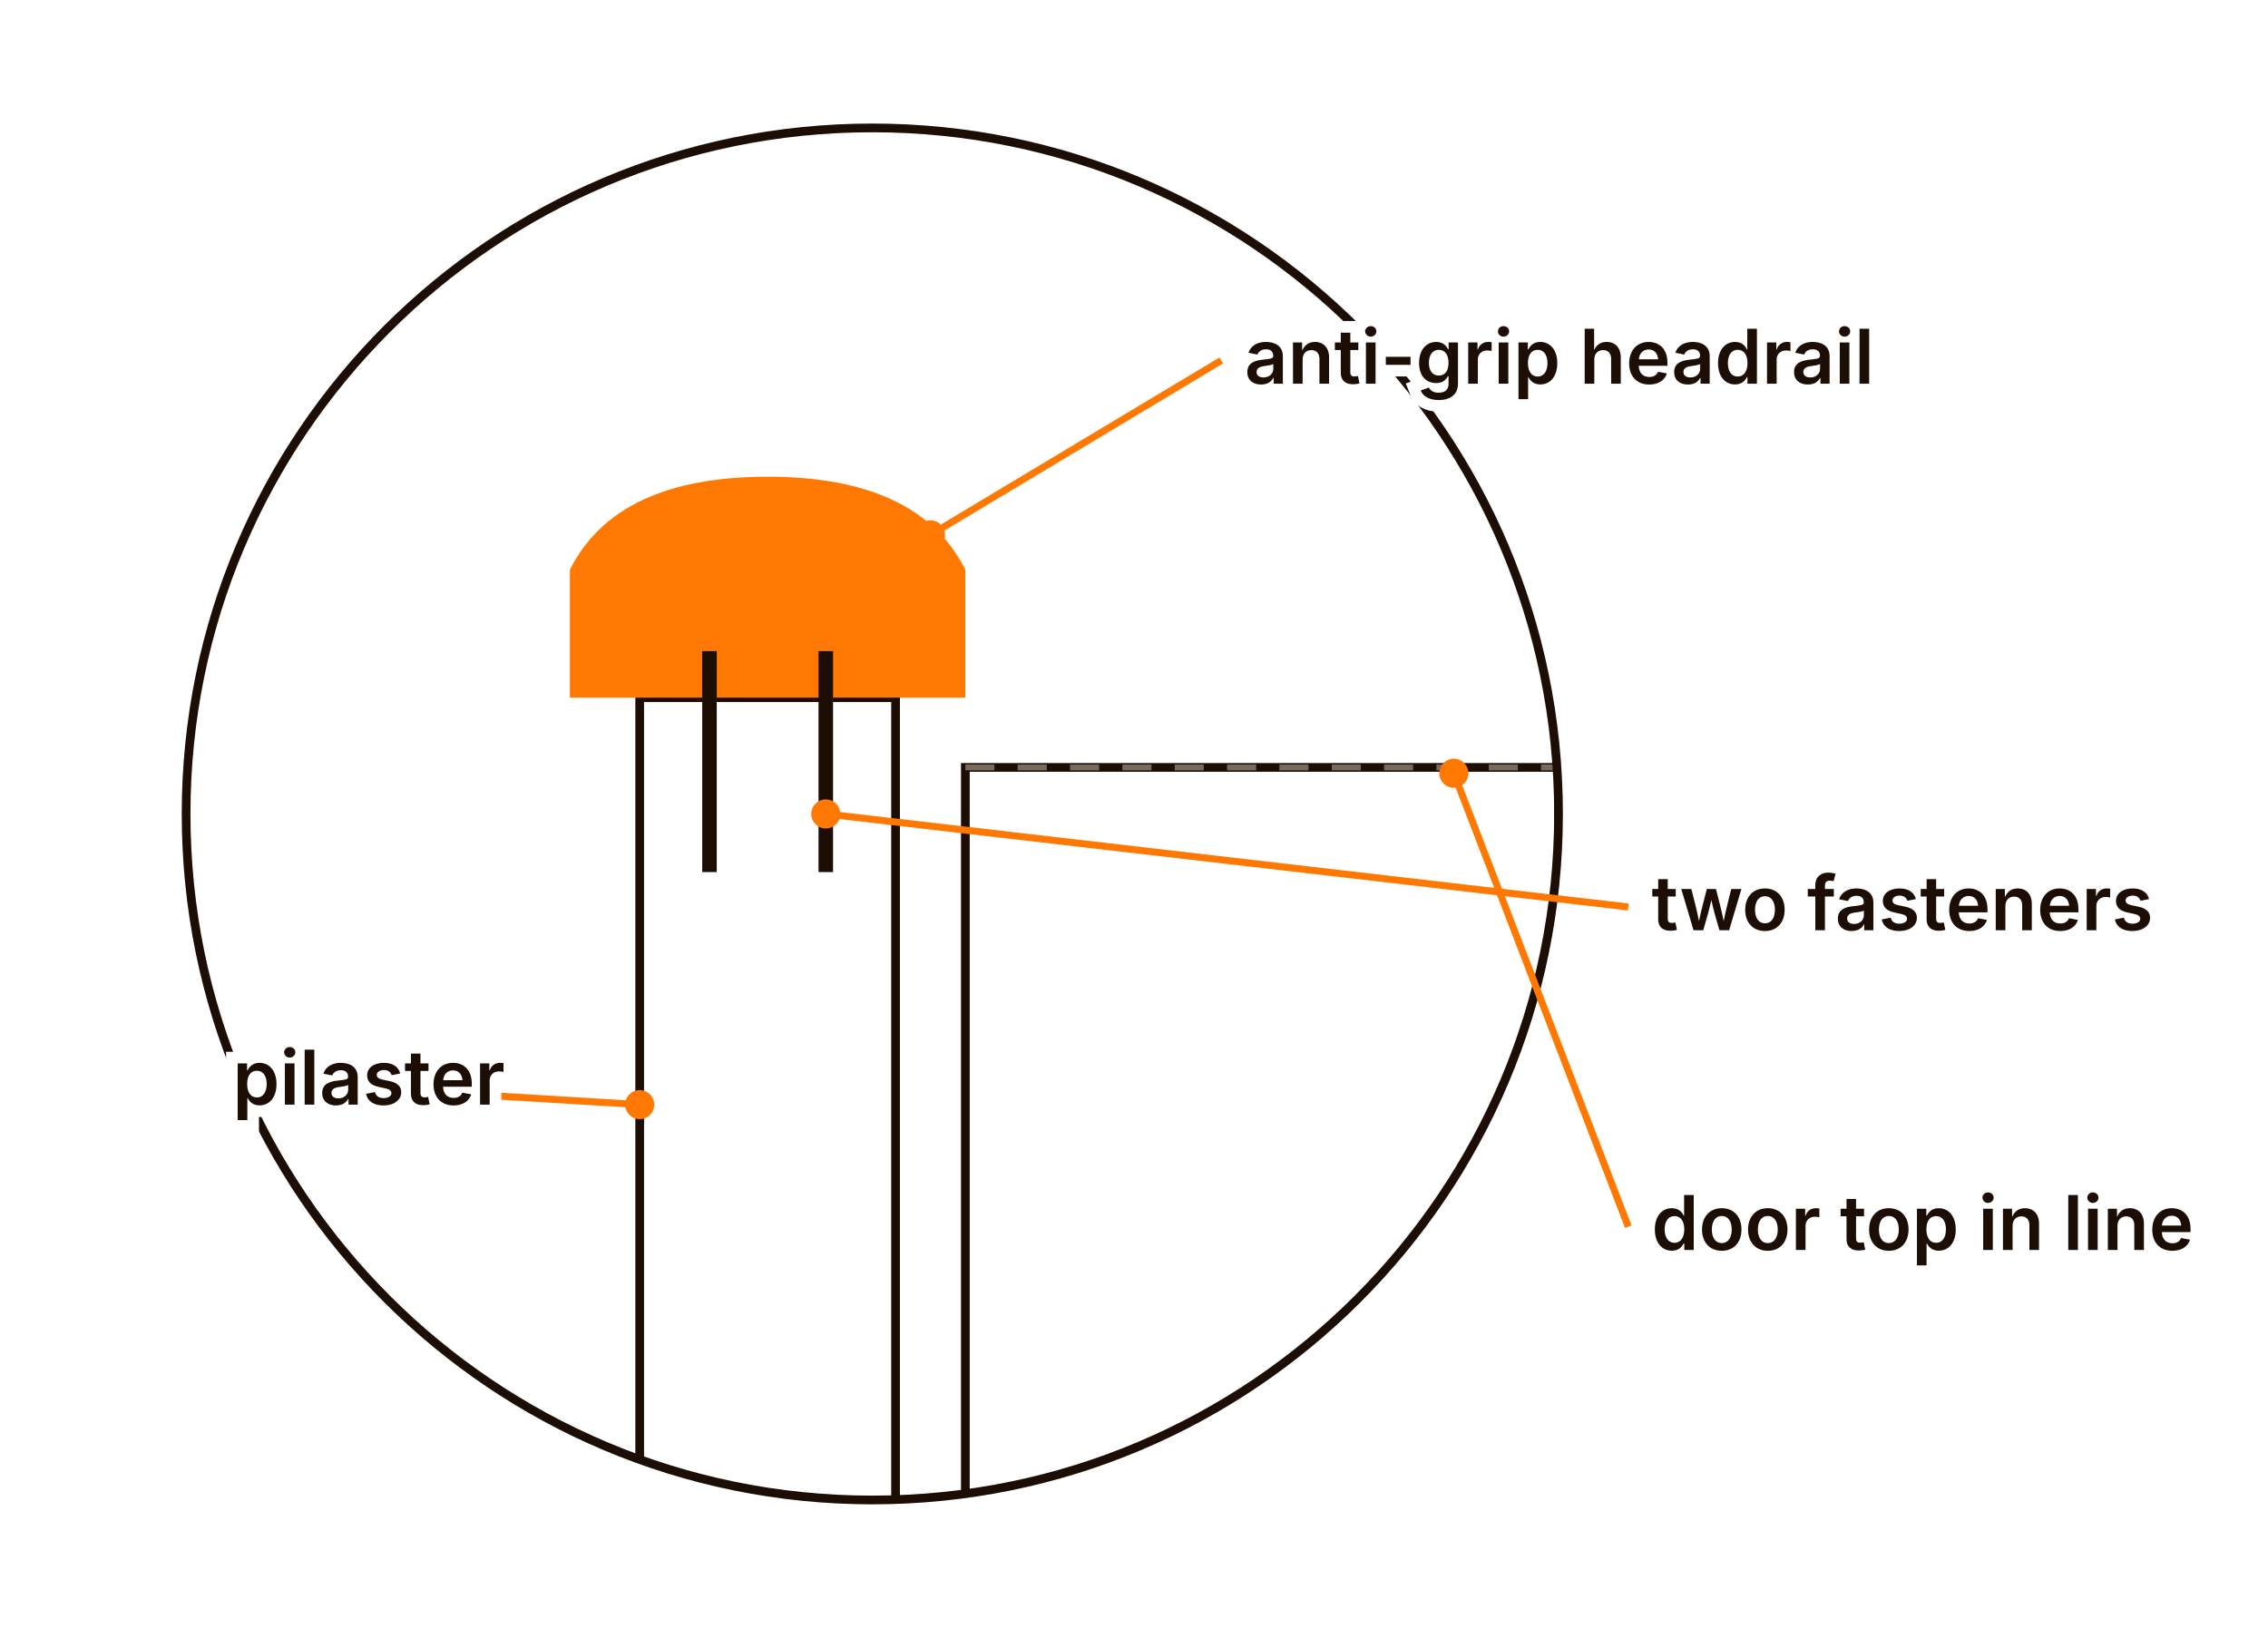
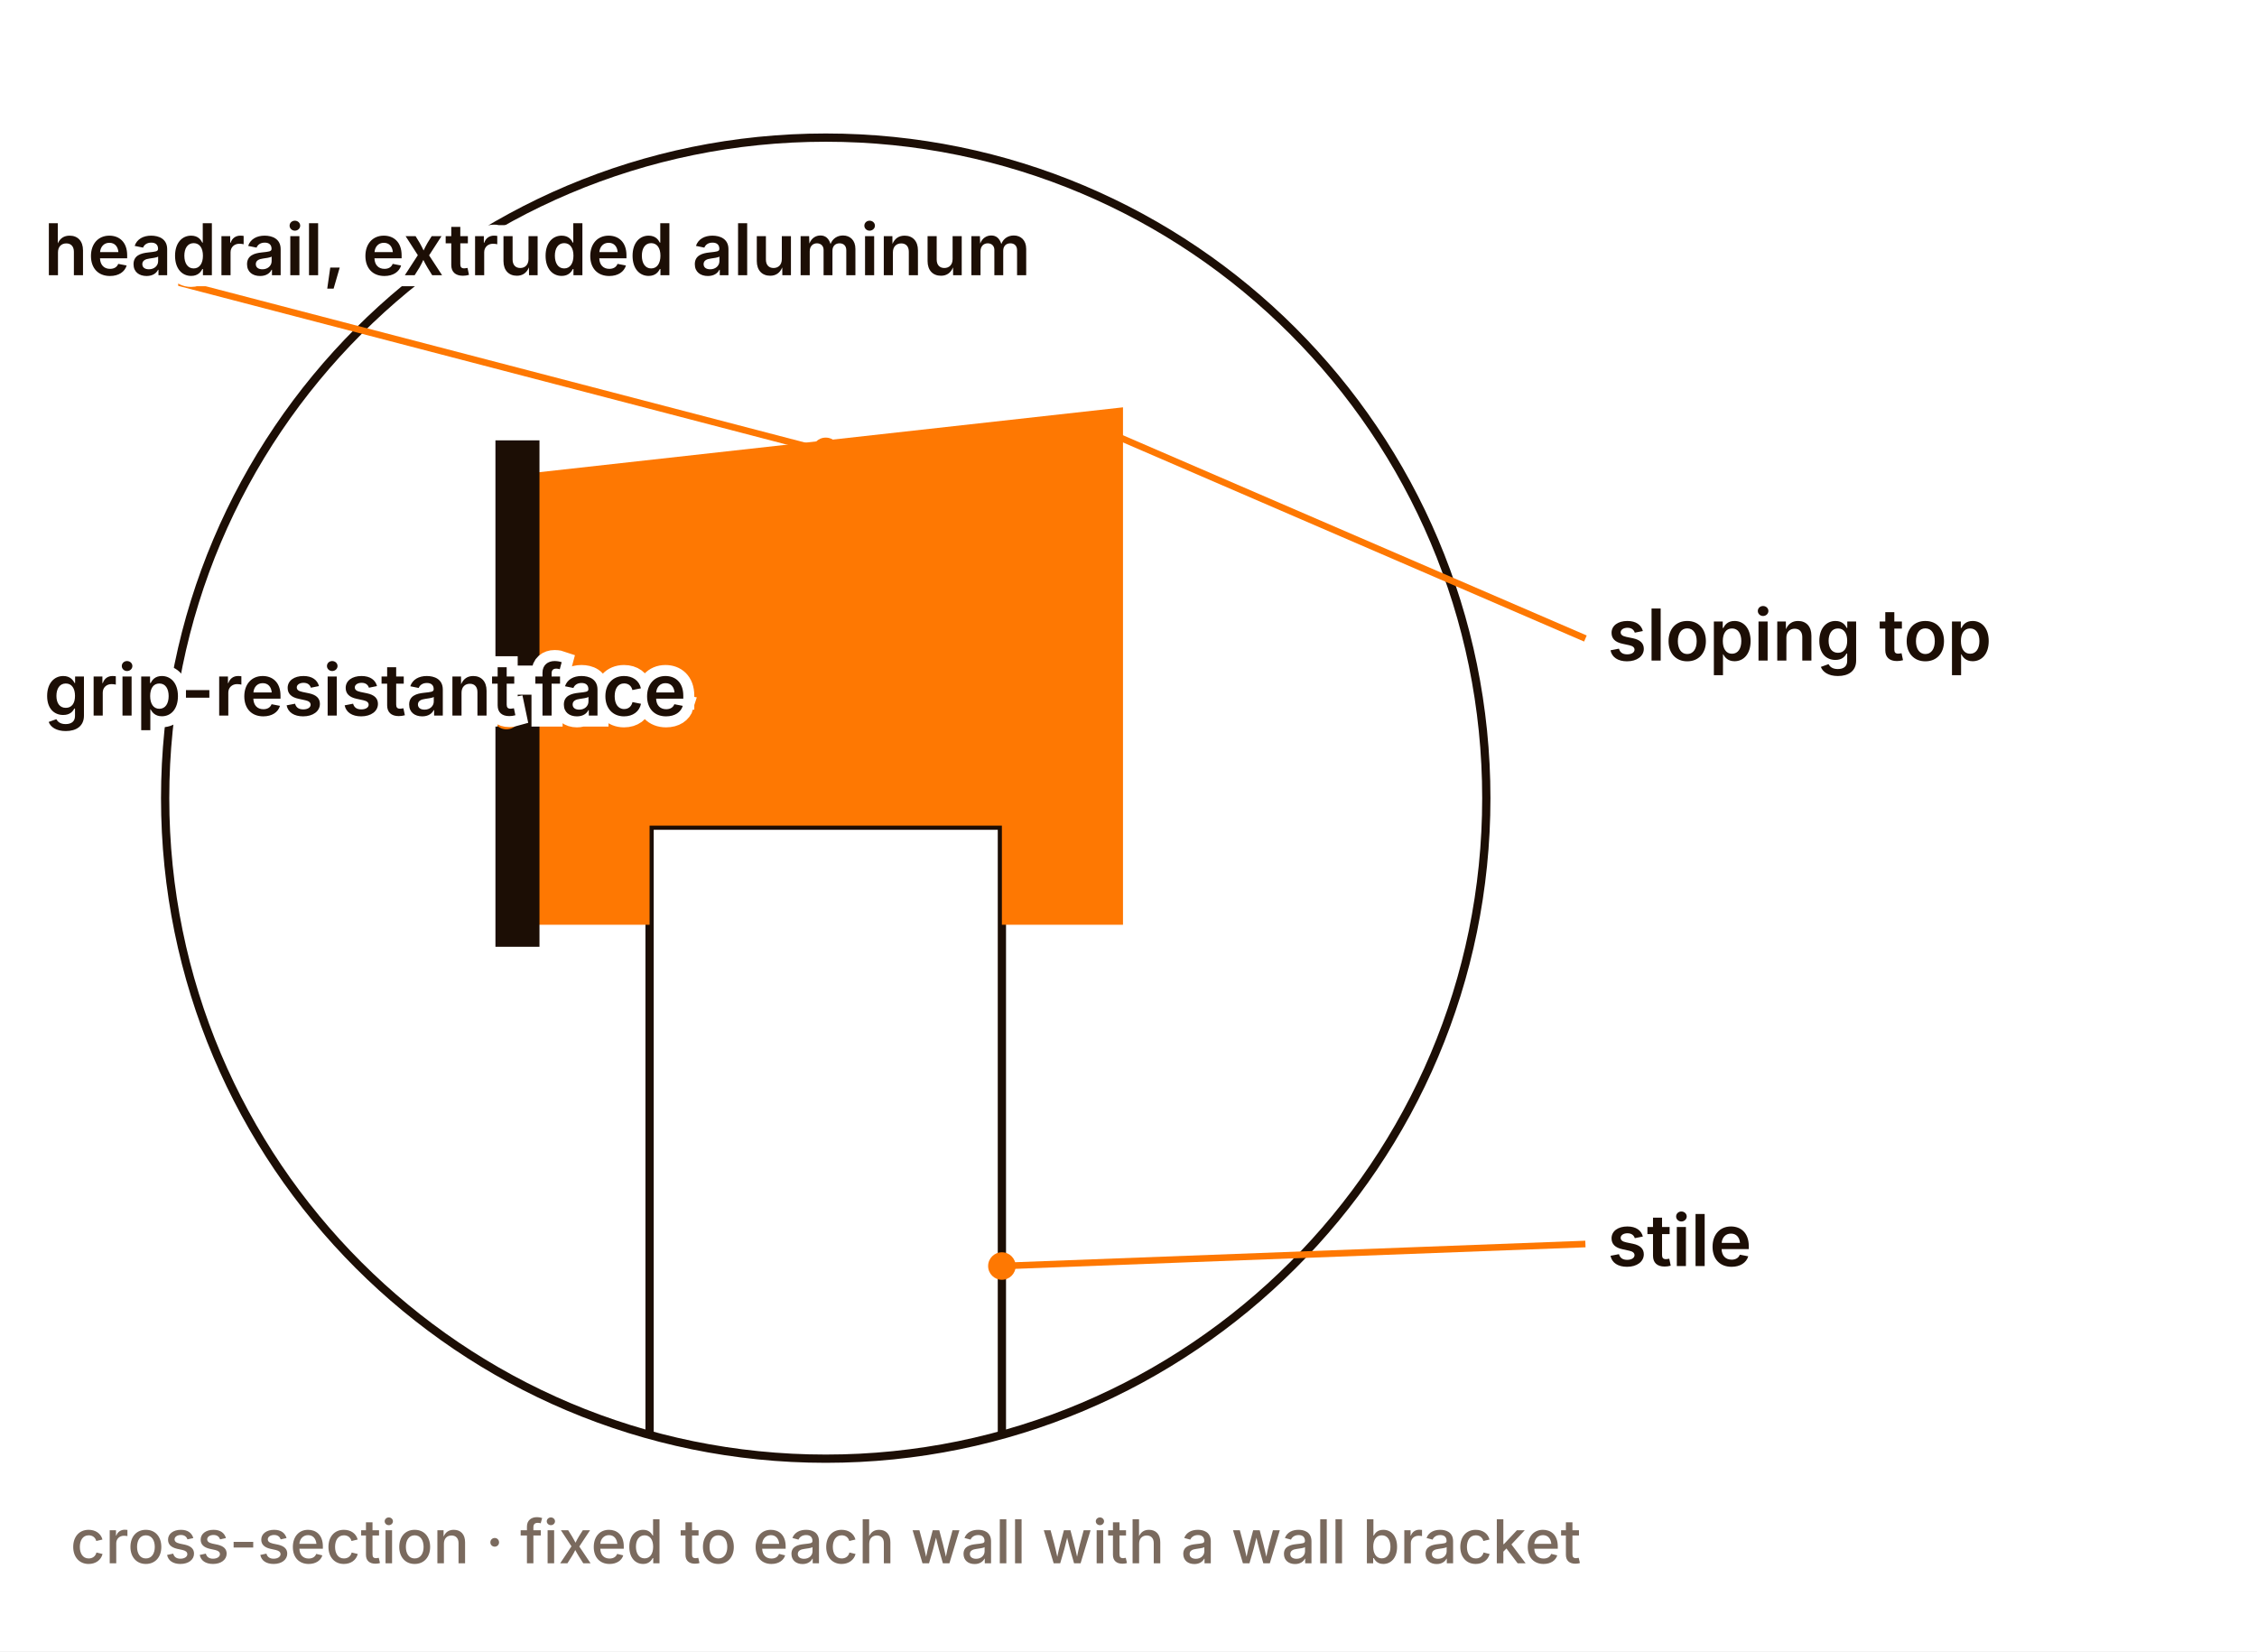
- <svg xmlns="http://www.w3.org/2000/svg" viewBox="0 0 390 280" width="390" height="280" role="img" aria-labelledby="t-mounting-overhead-braced-detail-headrail d-mounting-overhead-braced-detail-headrail" font-family="Inter, ui-sans-serif, system-ui, sans-serif">
+ <svg xmlns="http://www.w3.org/2000/svg" viewBox="0 0 410 300" width="410" height="300" role="img" aria-labelledby="t-mounting-overhead-braced-detail-headrail d-mounting-overhead-braced-detail-headrail" font-family="Inter, ui-sans-serif, system-ui, sans-serif">
  <defs>
    <pattern id="hatch-mounting-overhead-braced-detail-headrail" width="8" height="8" patternUnits="userSpaceOnUse" patternTransform="rotate(45)">
      <rect width="8" height="8" fill="#f2f0ec" />
      <line x1="0" y1="0" x2="0" y2="8" stroke="#cfc7bc" stroke-width="1.5" />
    </pattern>
    <marker id="tick-mounting-overhead-braced-detail-headrail" viewBox="0 0 10 10" refX="5" refY="5" markerWidth="8" markerHeight="8" orient="auto">
      <path d="M2 8 L8 2" stroke="#7a6a5e" stroke-width="1.5" />
    </marker>
  </defs>
-   <rect width="390" height="280" fill="#ffffff" />
+   <rect width="410" height="300" fill="#ffffff" />
  <clipPath id="c-mounting-overhead-braced-detail-headrail">
-     <circle cx="150" cy="140" r="118" />
+     <circle cx="150" cy="145" r="120" />
  </clipPath>
  <g clip-path="url(#c-mounting-overhead-braced-detail-headrail)">
-     <rect x="110" y="120" width="44" height="200" fill="#ffffff" stroke="#1c0e05" stroke-width="1.5" />
-     <path d="M98 120 h68 v-22 q-8 -16 -34 -16 q-26 0 -34 16 z" fill="#fe7802" />
-     <rect x="166" y="132" width="102" height="150" fill="#ffffff" stroke="#1c0e05" stroke-width="1.5" />
-     <line x1="166" y1="132" x2="268" y2="132" stroke="#7a6a5e" stroke-width="1" stroke-dasharray="5 4" />
-     <line x1="122" y1="112" x2="122" y2="150" stroke="#1c0e05" stroke-width="2.5" />
-     <line x1="142" y1="112" x2="142" y2="150" stroke="#1c0e05" stroke-width="2.5" />
+     <rect x="118" y="150" width="64" height="170" fill="#ffffff" stroke="#1c0e05" stroke-width="1.5" />
+     <path d="M96 86 L204 74 L204 168 L182 168 L182 150 L118 150 L118 168 L96 168 Z" fill="#fe7802" />
+     <rect x="90" y="80" width="8" height="92" fill="#1c0e05" stroke="none" stroke-width="1.5" />
  </g>
-   <circle cx="150" cy="140" r="118" fill="none" stroke="#1c0e05" stroke-width="1.5" />
-   <line x1="210" y1="62" x2="160" y2="92" stroke="#fe7802" stroke-width="1.2" />
-   <circle cx="160" cy="92" r="2.5" fill="#fe7802" />
-   <text x="214" y="66" font-size="13" font-weight="600" fill="#1c0e05" text-anchor="start" paint-order="stroke" stroke="#fff" stroke-width="4">anti-grip headrail</text>
-   <line x1="44" y1="186" x2="110" y2="190" stroke="#fe7802" stroke-width="1.2" />
-   <circle cx="110" cy="190" r="2.5" fill="#fe7802" />
-   <text x="40" y="190" font-size="13" font-weight="600" fill="#1c0e05" text-anchor="start" paint-order="stroke" stroke="#fff" stroke-width="4">pilaster</text>
-   <line x1="280" y1="211" x2="250" y2="133" stroke="#fe7802" stroke-width="1.2" />
-   <circle cx="250" cy="133" r="2.5" fill="#fe7802" />
-   <text x="284" y="215" font-size="13" font-weight="600" fill="#1c0e05" text-anchor="start" paint-order="stroke" stroke="#fff" stroke-width="4">door top in line</text>
-   <line x1="280" y1="156" x2="142" y2="140" stroke="#fe7802" stroke-width="1.2" />
-   <circle cx="142" cy="140" r="2.5" fill="#fe7802" />
-   <text x="284" y="160" font-size="13" font-weight="600" fill="#1c0e05" text-anchor="start" paint-order="stroke" stroke="#fff" stroke-width="4">two fasteners</text>
+   <circle cx="150" cy="145" r="120" fill="none" stroke="#1c0e05" stroke-width="1.5" />
+   <line x1="12" y1="46" x2="150" y2="82" stroke="#fe7802" stroke-width="1.2" />
+   <circle cx="150" cy="82" r="2.5" fill="#fe7802" />
+   <text x="8" y="50" font-size="13" font-weight="600" fill="#1c0e05" paint-order="stroke" stroke="#fff" stroke-width="4">headrail, extruded aluminum</text>
+   <line x1="12" y1="126" x2="92" y2="130" stroke="#fe7802" stroke-width="1.2" />
+   <circle cx="92" cy="130" r="2.5" fill="#fe7802" />
+   <text x="8" y="130" font-size="13" font-weight="600" fill="#1c0e05" paint-order="stroke" stroke="#fff" stroke-width="4">grip-resistant face</text>
+   <line x1="288" y1="116" x2="200" y2="78" stroke="#fe7802" stroke-width="1.2" />
+   <circle cx="200" cy="78" r="2.5" fill="#fe7802" />
+   <text x="292" y="120" font-size="13" font-weight="600" fill="#1c0e05" paint-order="stroke" stroke="#fff" stroke-width="4">sloping top</text>
+   <line x1="288" y1="226" x2="182" y2="230" stroke="#fe7802" stroke-width="1.2" />
+   <circle cx="182" cy="230" r="2.5" fill="#fe7802" />
+   <text x="292" y="230" font-size="13" font-weight="600" fill="#1c0e05" paint-order="stroke" stroke="#fff" stroke-width="4">stile</text>
+   <text x="150" y="284" font-size="11" font-weight="500" fill="#7a6a5e" text-anchor="middle">cross-section · fixed to each wall with a wall bracket</text>
</svg>
